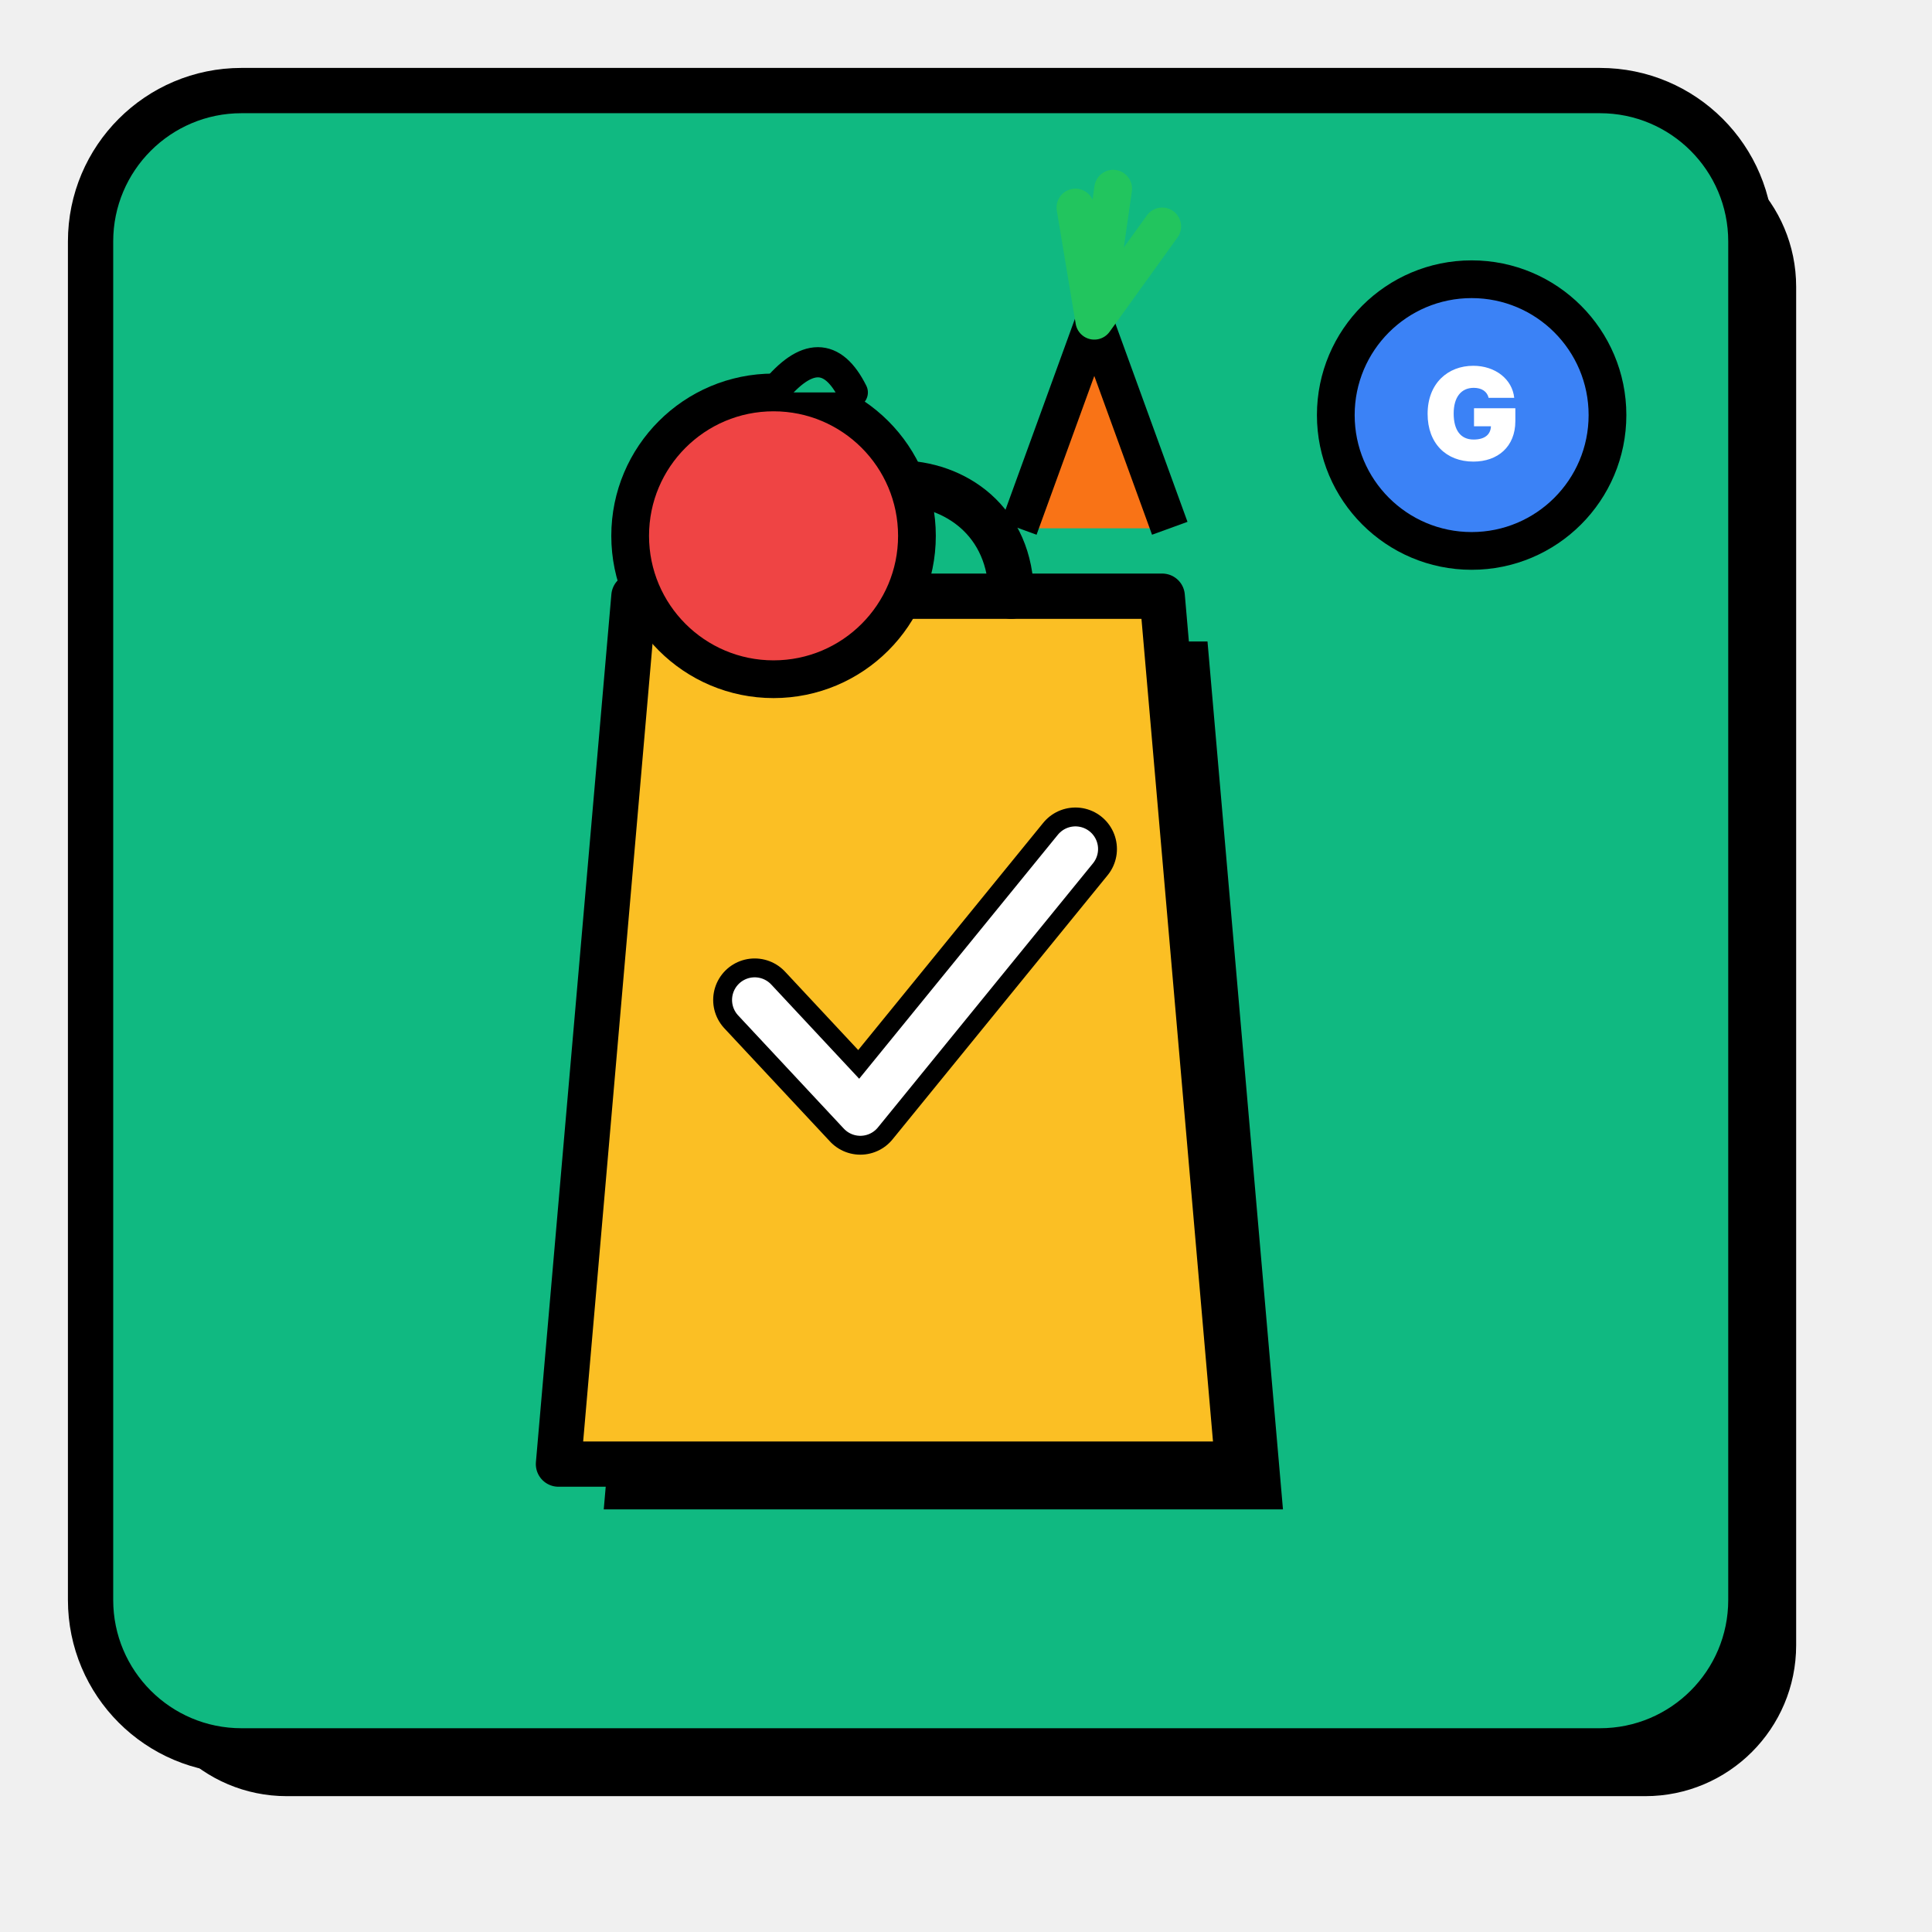
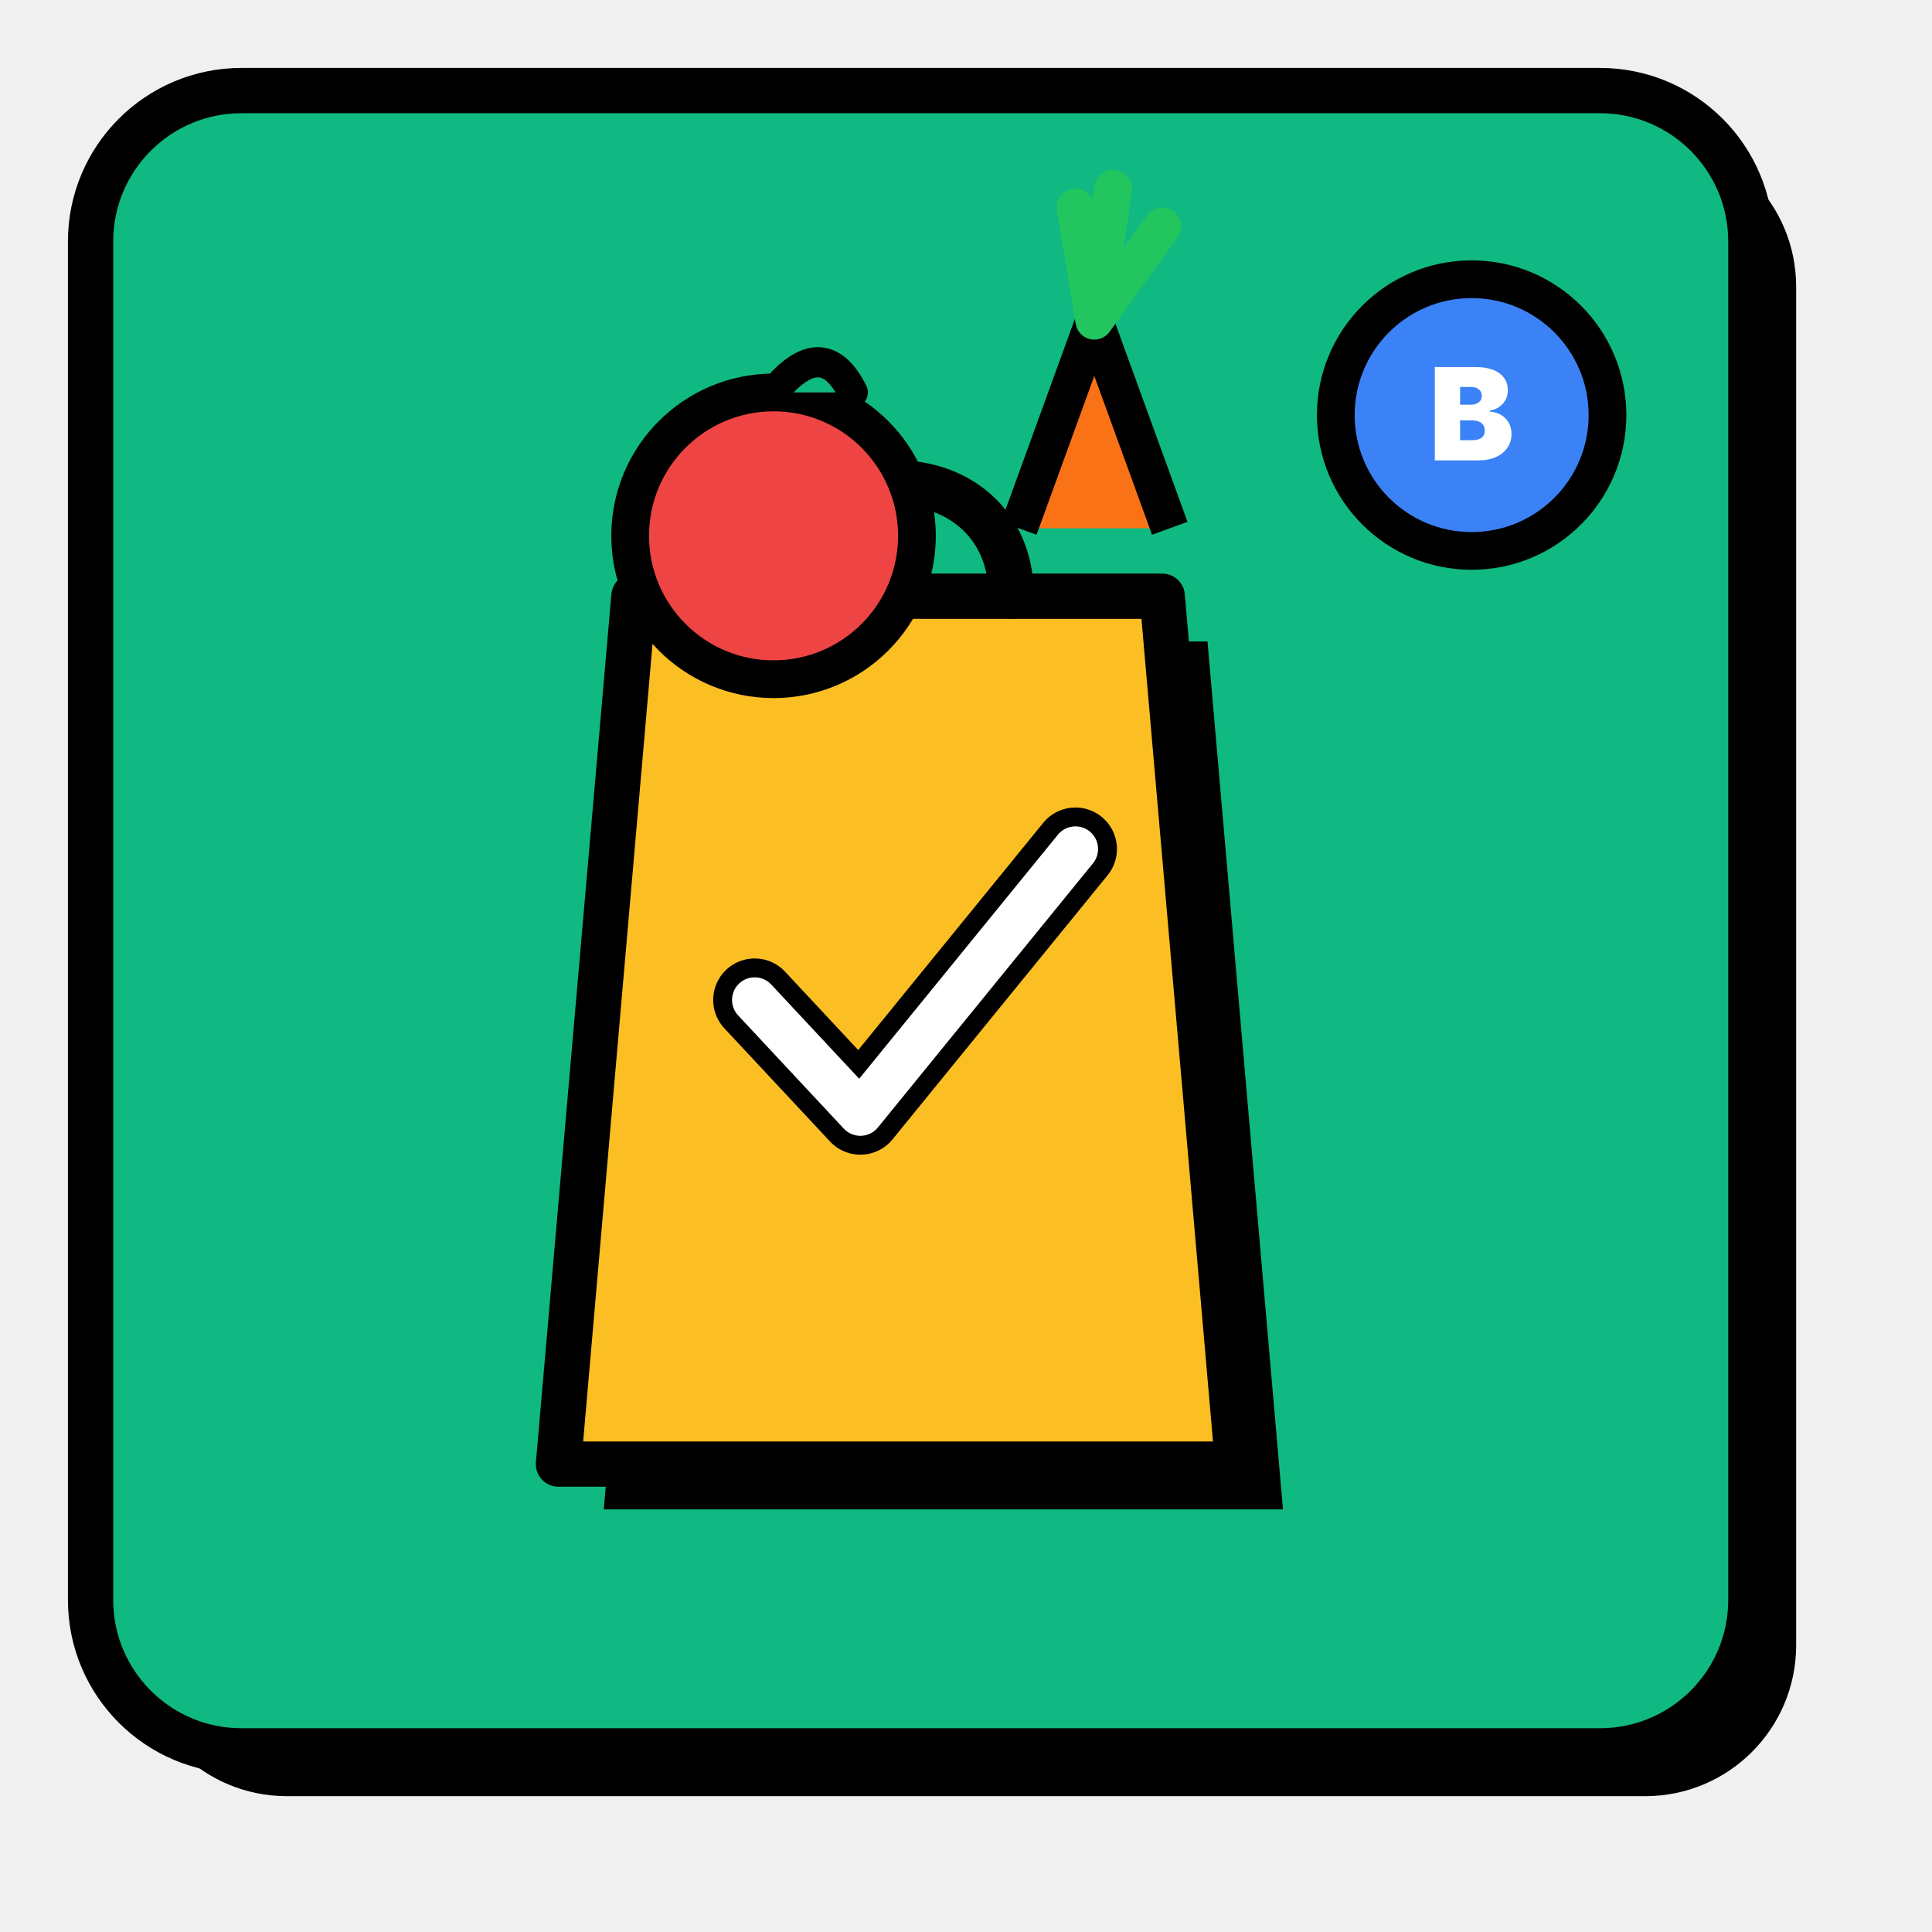
<svg xmlns="http://www.w3.org/2000/svg" viewBox="0 0 512 512" width="100%" height="100%">
  <rect x="36" y="36" width="440" height="440" rx="40" fill="#000000" />
  <rect x="24" y="24" width="440" height="440" rx="40" fill="#10B981" stroke="#000000" stroke-width="12" />
  <path d="M 180 170 L 320 170 L 340 400 L 160 400 Z" fill="#000000" />
  <path d="M 168 158 L 308 158 L 328 388 L 148 388 Z" fill="#FBBF24" stroke="#000000" stroke-width="12" stroke-linejoin="round" />
  <path d="M 208 158 C 208 118, 268 118, 268 158" fill="none" stroke="#000000" stroke-width="12" stroke-linecap="round" />
  <circle cx="205" cy="142" r="38" fill="#EF4444" stroke="#000000" stroke-width="10" />
  <path d="M 205 104 Q 218 88 226 104" fill="#10B981" stroke="#000000" stroke-width="8" stroke-linecap="round" />
  <path d="M 270 140 L 290 85 L 310 140" fill="#F97316" stroke="#000000" stroke-width="10" stroke-linejoin="round" />
  <path d="M 290 85 L 285 55 M 290 85 L 295 50 M 290 85 L 308 60" fill="none" stroke="#22C55E" stroke-width="10" stroke-linecap="round" />
  <path d="M 200 265 L 228 295 L 285 225" fill="none" stroke="#000000" stroke-width="22" stroke-linecap="round" stroke-linejoin="round" />
  <path d="M 200 265 L 228 295 L 285 225" fill="none" stroke="#FFFFFF" stroke-width="12" stroke-linecap="round" stroke-linejoin="round" />
  <circle cx="390" cy="110" r="36" fill="#3B82F6" stroke="#000000" stroke-width="10" />
-   <text x="390" y="122" font-family="system-ui, -apple-system, sans-serif" font-weight="900" font-size="34" fill="#FFFFFF" text-anchor="middle">G</text>
+   <text x="390" y="122" font-family="system-ui, -apple-system, sans-serif" font-weight="900" font-size="34" fill="#FFFFFF" text-anchor="middle">B</text>
</svg>
